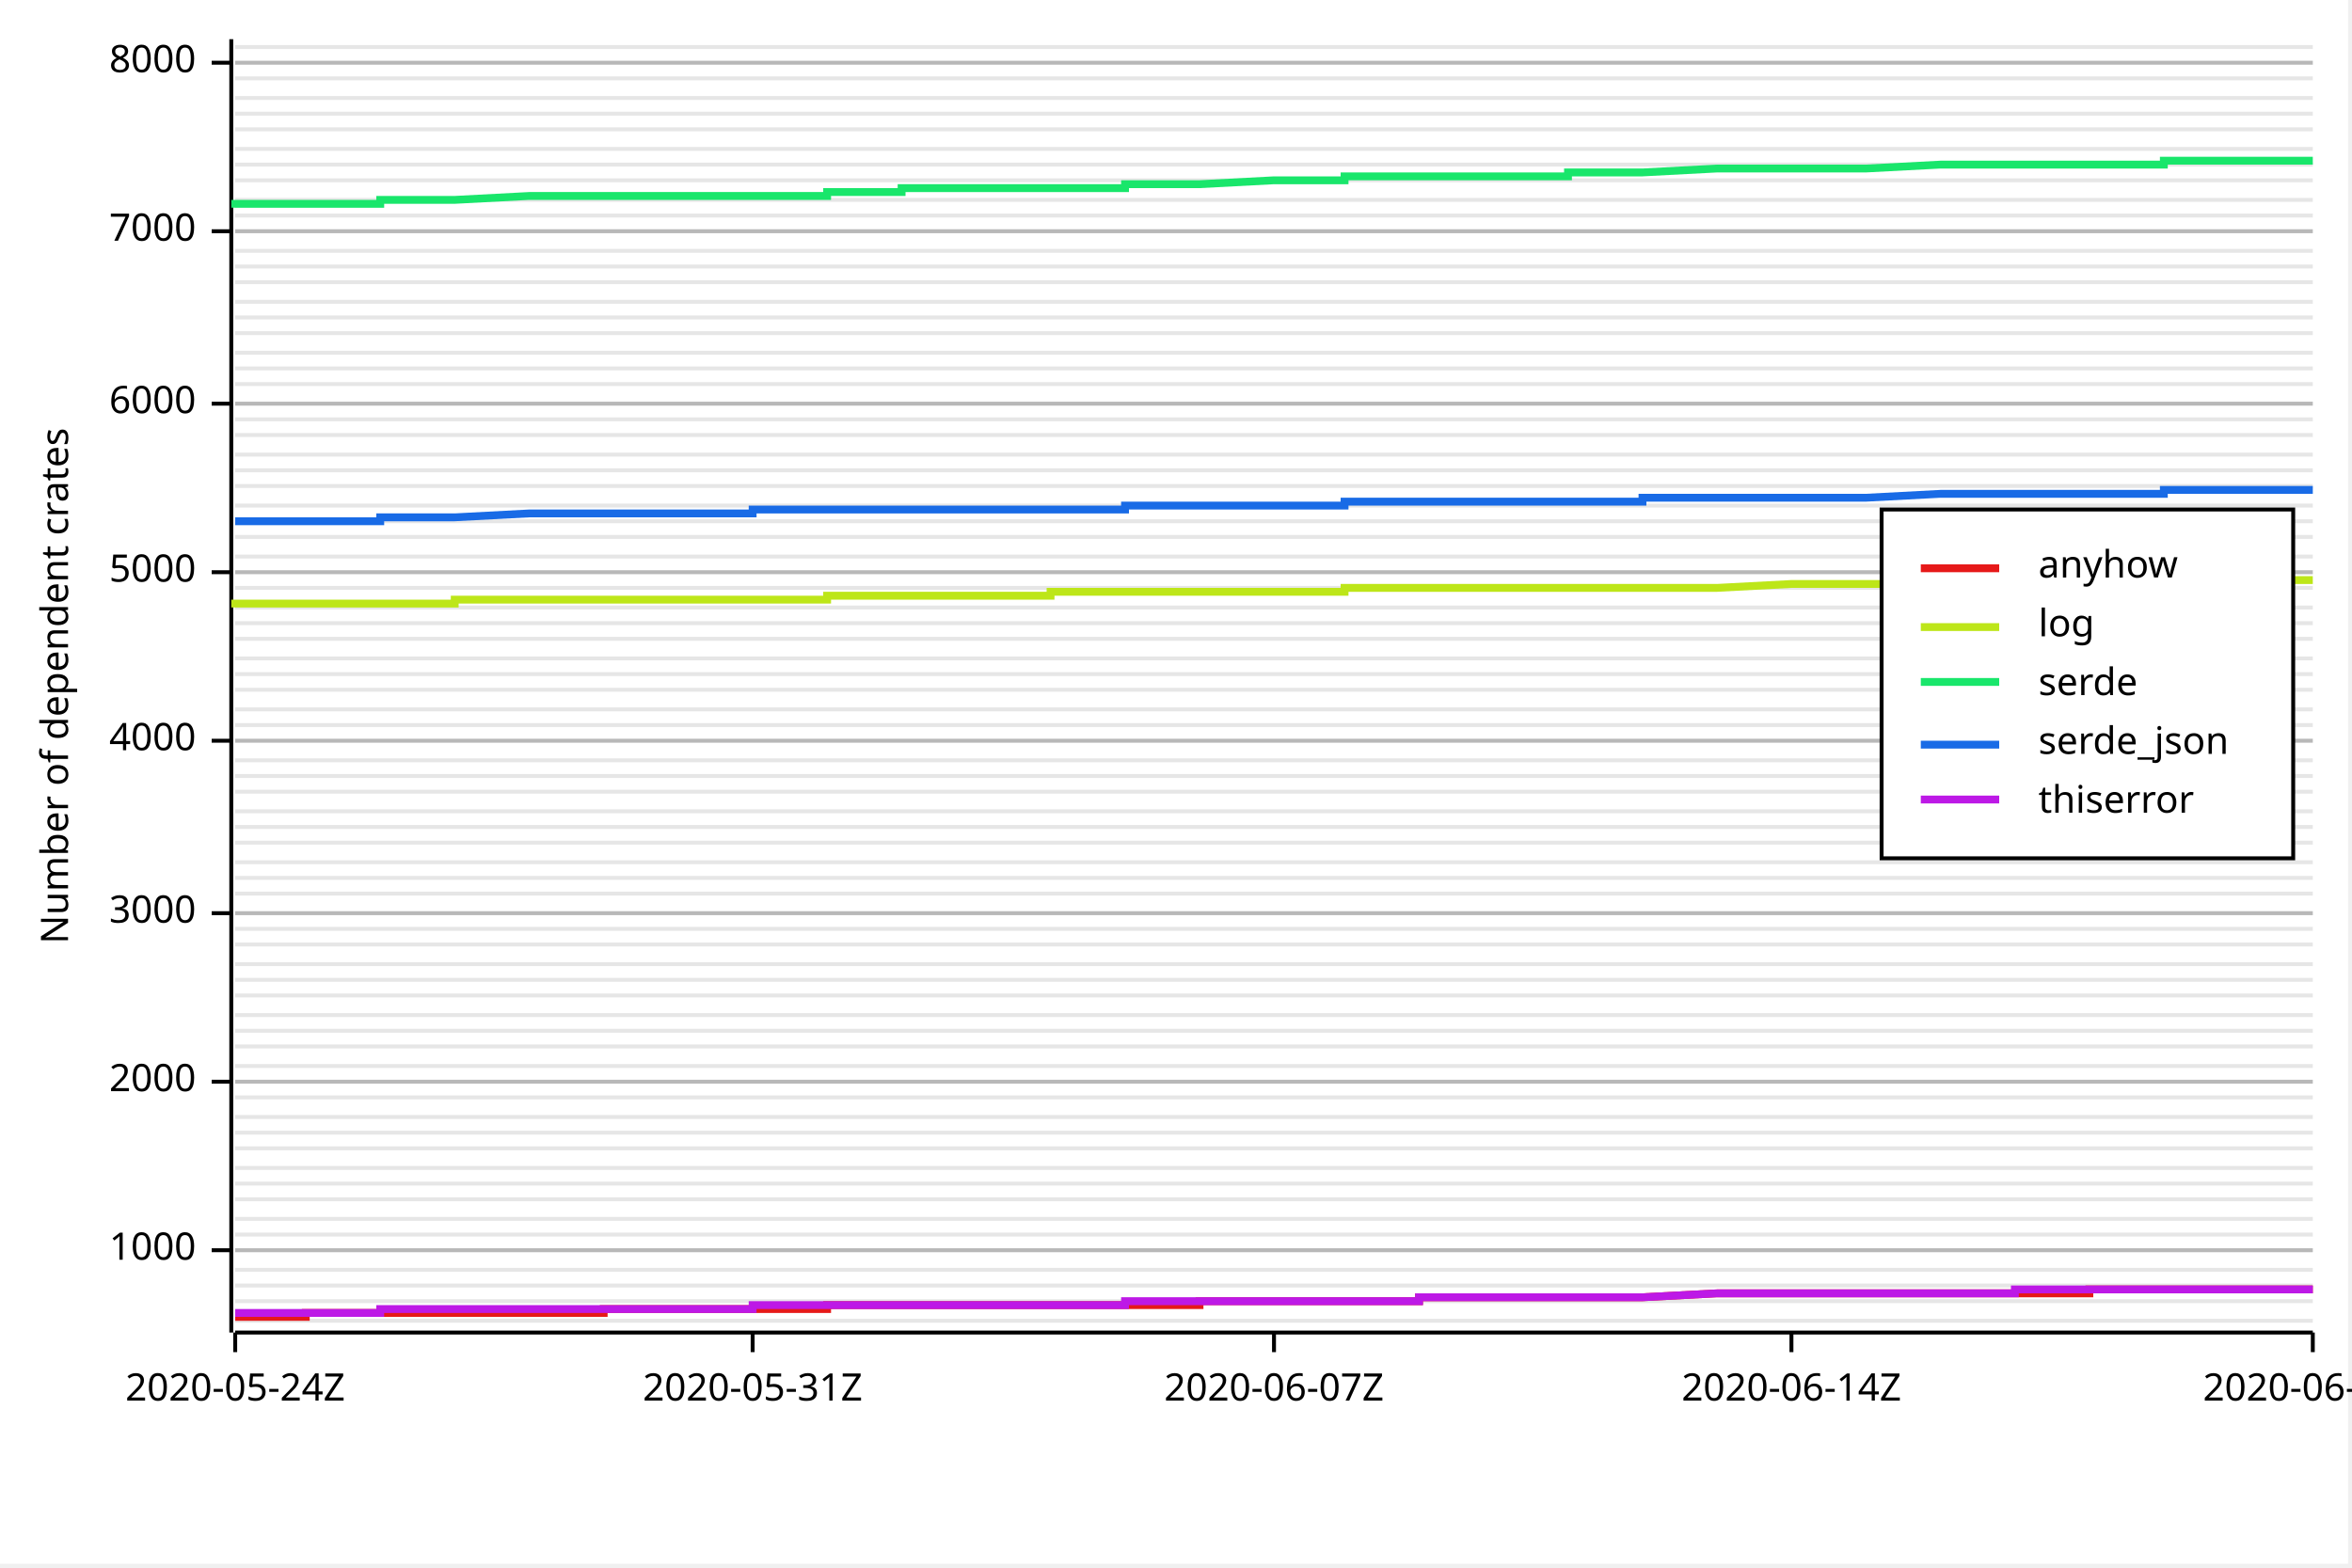
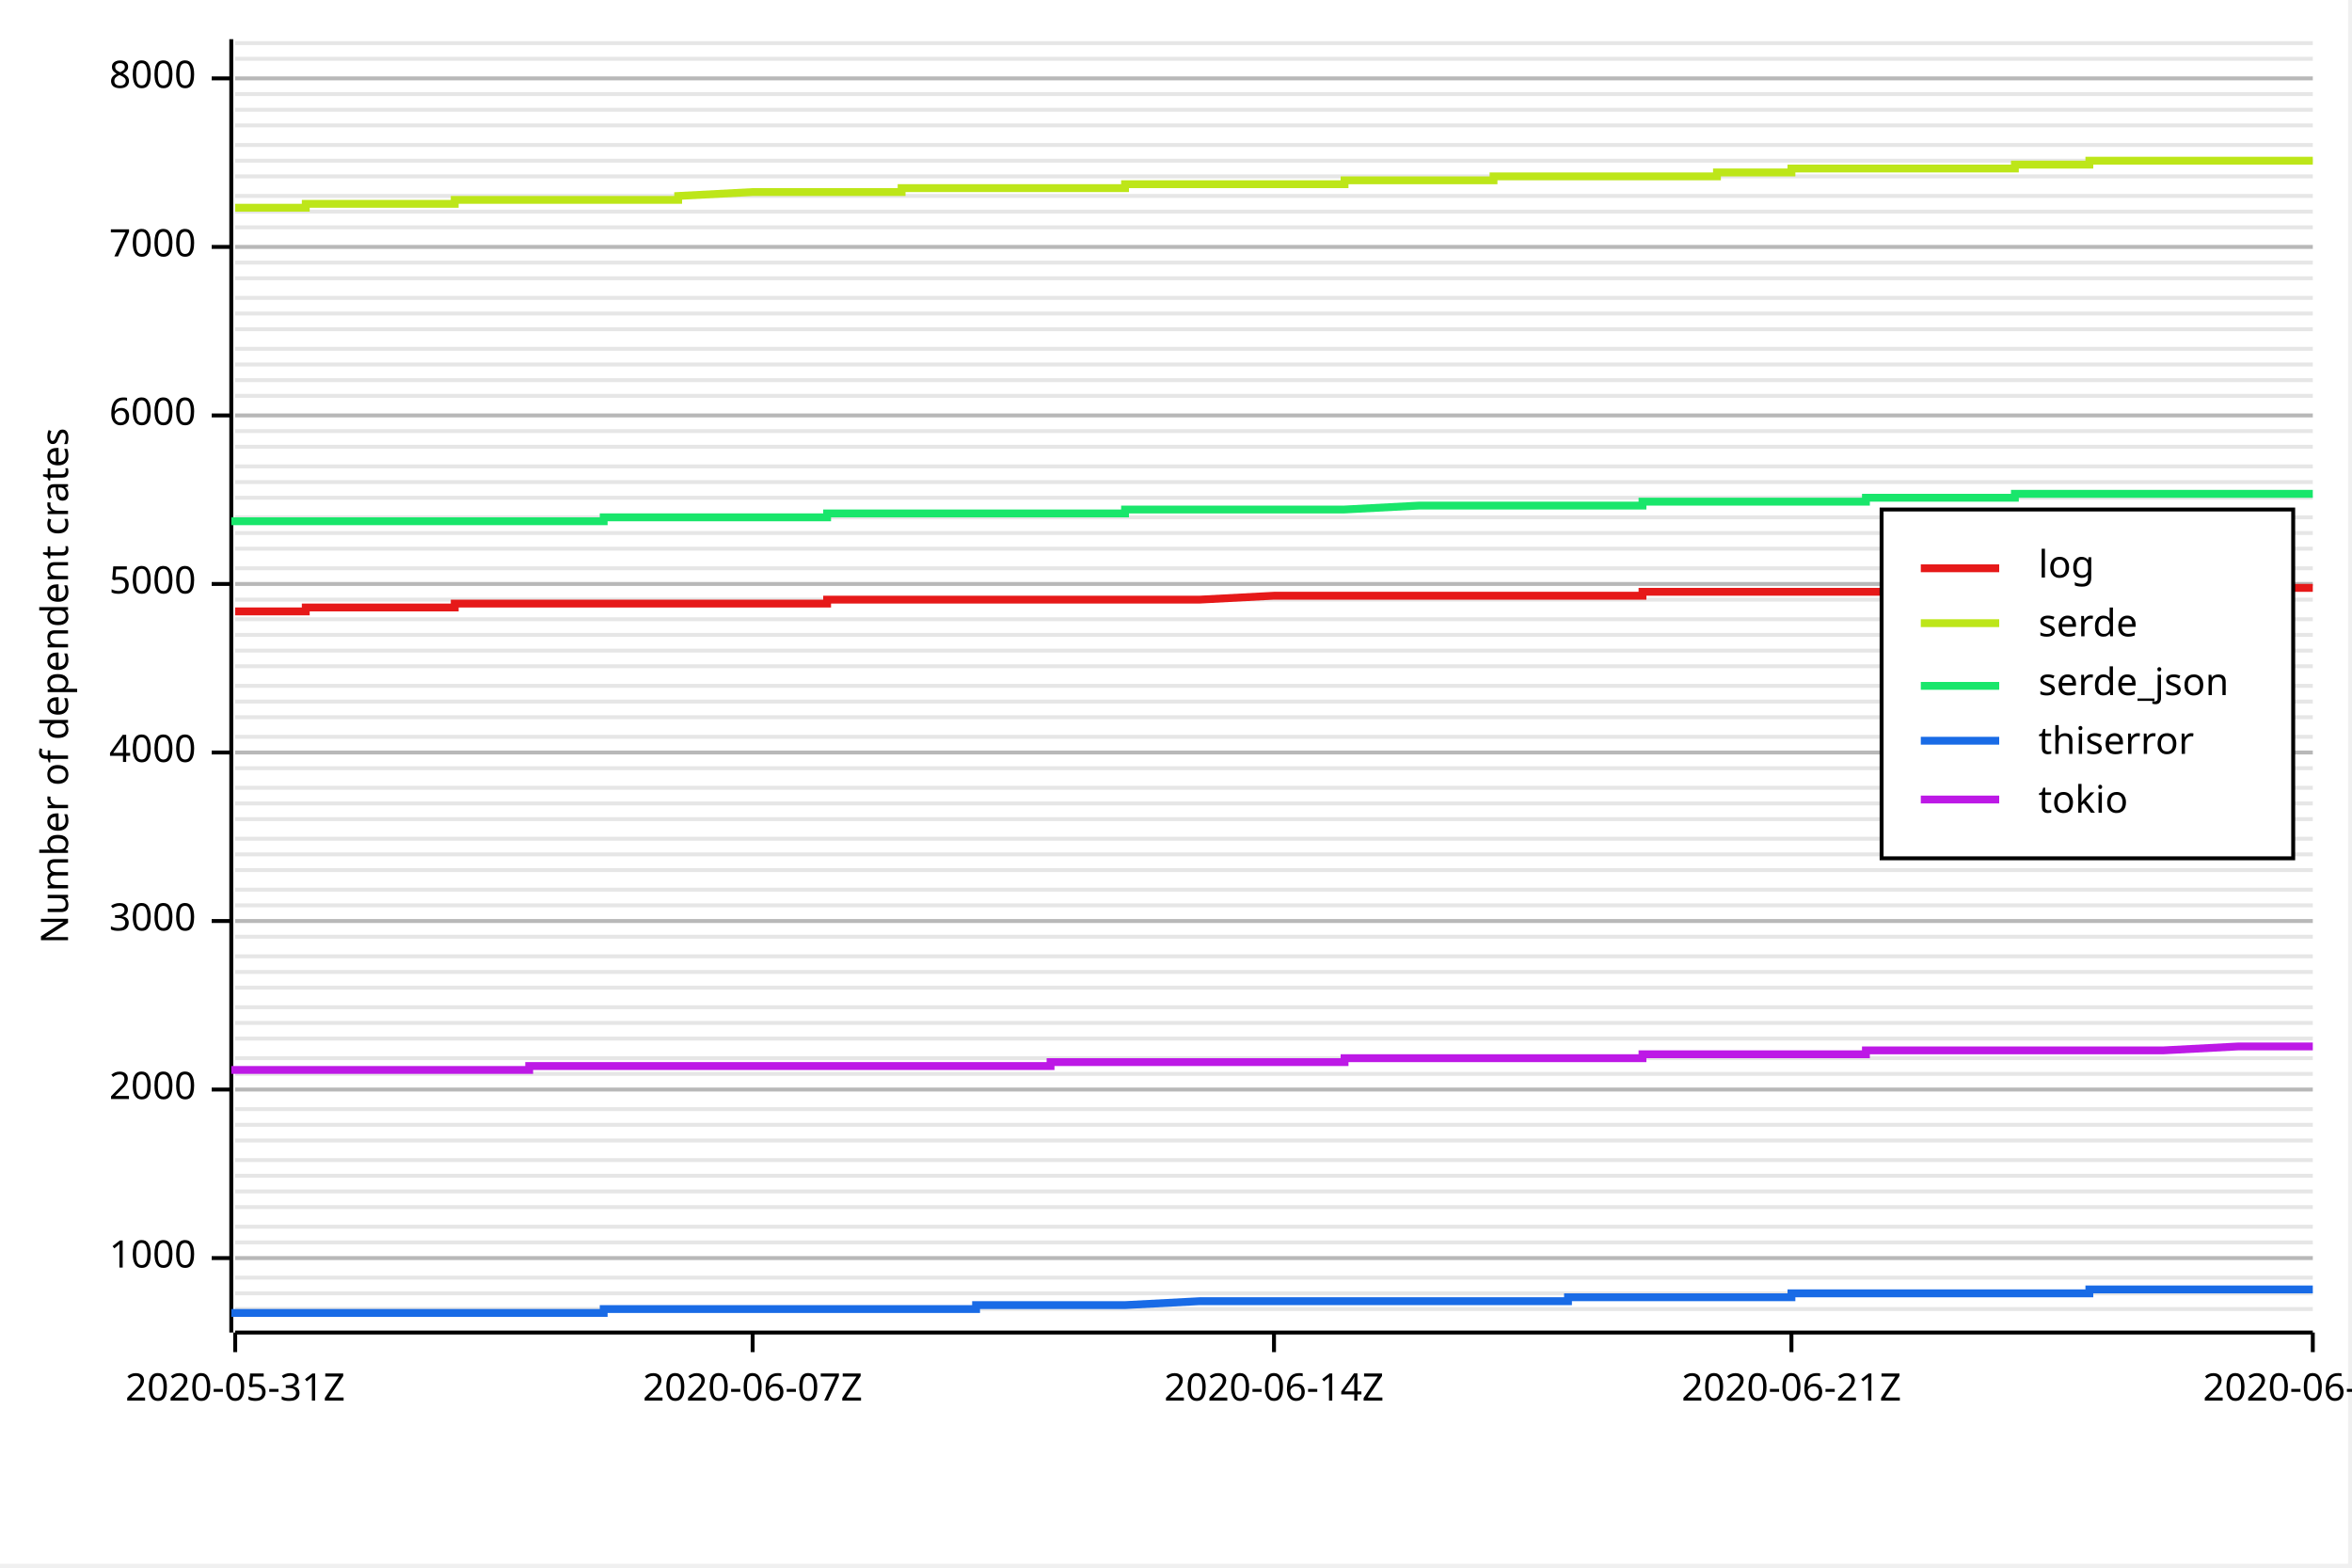
<svg xmlns="http://www.w3.org/2000/svg" width="600" height="400">
  <rect x="0" y="0" width="599" height="399" opacity="1" fill="#FFFFFF" stroke="none" />
-   <line opacity="0.1" stroke="#000000" stroke-width="1" x1="60" y1="337" x2="590" y2="337" />
-   <line opacity="0.1" stroke="#000000" stroke-width="1" x1="60" y1="332" x2="590" y2="332" />
-   <line opacity="0.1" stroke="#000000" stroke-width="1" x1="60" y1="328" x2="590" y2="328" />
-   <line opacity="0.1" stroke="#000000" stroke-width="1" x1="60" y1="324" x2="590" y2="324" />
-   <line opacity="0.1" stroke="#000000" stroke-width="1" x1="60" y1="319" x2="590" y2="319" />
-   <line opacity="0.1" stroke="#000000" stroke-width="1" x1="60" y1="315" x2="590" y2="315" />
-   <line opacity="0.1" stroke="#000000" stroke-width="1" x1="60" y1="311" x2="590" y2="311" />
-   <line opacity="0.1" stroke="#000000" stroke-width="1" x1="60" y1="306" x2="590" y2="306" />
-   <line opacity="0.1" stroke="#000000" stroke-width="1" x1="60" y1="302" x2="590" y2="302" />
-   <line opacity="0.1" stroke="#000000" stroke-width="1" x1="60" y1="298" x2="590" y2="298" />
-   <line opacity="0.1" stroke="#000000" stroke-width="1" x1="60" y1="293" x2="590" y2="293" />
-   <line opacity="0.1" stroke="#000000" stroke-width="1" x1="60" y1="289" x2="590" y2="289" />
-   <line opacity="0.1" stroke="#000000" stroke-width="1" x1="60" y1="285" x2="590" y2="285" />
-   <line opacity="0.1" stroke="#000000" stroke-width="1" x1="60" y1="280" x2="590" y2="280" />
-   <line opacity="0.1" stroke="#000000" stroke-width="1" x1="60" y1="276" x2="590" y2="276" />
-   <line opacity="0.1" stroke="#000000" stroke-width="1" x1="60" y1="272" x2="590" y2="272" />
-   <line opacity="0.1" stroke="#000000" stroke-width="1" x1="60" y1="267" x2="590" y2="267" />
-   <line opacity="0.1" stroke="#000000" stroke-width="1" x1="60" y1="263" x2="590" y2="263" />
-   <line opacity="0.1" stroke="#000000" stroke-width="1" x1="60" y1="259" x2="590" y2="259" />
-   <line opacity="0.1" stroke="#000000" stroke-width="1" x1="60" y1="254" x2="590" y2="254" />
-   <line opacity="0.1" stroke="#000000" stroke-width="1" x1="60" y1="250" x2="590" y2="250" />
-   <line opacity="0.1" stroke="#000000" stroke-width="1" x1="60" y1="246" x2="590" y2="246" />
-   <line opacity="0.1" stroke="#000000" stroke-width="1" x1="60" y1="241" x2="590" y2="241" />
-   <line opacity="0.1" stroke="#000000" stroke-width="1" x1="60" y1="237" x2="590" y2="237" />
-   <line opacity="0.1" stroke="#000000" stroke-width="1" x1="60" y1="233" x2="590" y2="233" />
-   <line opacity="0.1" stroke="#000000" stroke-width="1" x1="60" y1="228" x2="590" y2="228" />
-   <line opacity="0.1" stroke="#000000" stroke-width="1" x1="60" y1="224" x2="590" y2="224" />
-   <line opacity="0.1" stroke="#000000" stroke-width="1" x1="60" y1="220" x2="590" y2="220" />
-   <line opacity="0.1" stroke="#000000" stroke-width="1" x1="60" y1="215" x2="590" y2="215" />
-   <line opacity="0.1" stroke="#000000" stroke-width="1" x1="60" y1="211" x2="590" y2="211" />
-   <line opacity="0.1" stroke="#000000" stroke-width="1" x1="60" y1="207" x2="590" y2="207" />
-   <line opacity="0.1" stroke="#000000" stroke-width="1" x1="60" y1="202" x2="590" y2="202" />
-   <line opacity="0.1" stroke="#000000" stroke-width="1" x1="60" y1="198" x2="590" y2="198" />
-   <line opacity="0.1" stroke="#000000" stroke-width="1" x1="60" y1="194" x2="590" y2="194" />
-   <line opacity="0.1" stroke="#000000" stroke-width="1" x1="60" y1="189" x2="590" y2="189" />
-   <line opacity="0.1" stroke="#000000" stroke-width="1" x1="60" y1="185" x2="590" y2="185" />
-   <line opacity="0.1" stroke="#000000" stroke-width="1" x1="60" y1="181" x2="590" y2="181" />
-   <line opacity="0.1" stroke="#000000" stroke-width="1" x1="60" y1="176" x2="590" y2="176" />
-   <line opacity="0.1" stroke="#000000" stroke-width="1" x1="60" y1="172" x2="590" y2="172" />
-   <line opacity="0.1" stroke="#000000" stroke-width="1" x1="60" y1="168" x2="590" y2="168" />
-   <line opacity="0.1" stroke="#000000" stroke-width="1" x1="60" y1="163" x2="590" y2="163" />
-   <line opacity="0.1" stroke="#000000" stroke-width="1" x1="60" y1="159" x2="590" y2="159" />
-   <line opacity="0.1" stroke="#000000" stroke-width="1" x1="60" y1="155" x2="590" y2="155" />
-   <line opacity="0.1" stroke="#000000" stroke-width="1" x1="60" y1="150" x2="590" y2="150" />
-   <line opacity="0.1" stroke="#000000" stroke-width="1" x1="60" y1="146" x2="590" y2="146" />
-   <line opacity="0.1" stroke="#000000" stroke-width="1" x1="60" y1="142" x2="590" y2="142" />
-   <line opacity="0.1" stroke="#000000" stroke-width="1" x1="60" y1="137" x2="590" y2="137" />
-   <line opacity="0.1" stroke="#000000" stroke-width="1" x1="60" y1="133" x2="590" y2="133" />
-   <line opacity="0.1" stroke="#000000" stroke-width="1" x1="60" y1="129" x2="590" y2="129" />
-   <line opacity="0.1" stroke="#000000" stroke-width="1" x1="60" y1="124" x2="590" y2="124" />
-   <line opacity="0.1" stroke="#000000" stroke-width="1" x1="60" y1="120" x2="590" y2="120" />
-   <line opacity="0.1" stroke="#000000" stroke-width="1" x1="60" y1="116" x2="590" y2="116" />
-   <line opacity="0.1" stroke="#000000" stroke-width="1" x1="60" y1="111" x2="590" y2="111" />
-   <line opacity="0.1" stroke="#000000" stroke-width="1" x1="60" y1="107" x2="590" y2="107" />
-   <line opacity="0.1" stroke="#000000" stroke-width="1" x1="60" y1="103" x2="590" y2="103" />
-   <line opacity="0.1" stroke="#000000" stroke-width="1" x1="60" y1="98" x2="590" y2="98" />
-   <line opacity="0.1" stroke="#000000" stroke-width="1" x1="60" y1="94" x2="590" y2="94" />
-   <line opacity="0.1" stroke="#000000" stroke-width="1" x1="60" y1="90" x2="590" y2="90" />
-   <line opacity="0.1" stroke="#000000" stroke-width="1" x1="60" y1="85" x2="590" y2="85" />
-   <line opacity="0.1" stroke="#000000" stroke-width="1" x1="60" y1="81" x2="590" y2="81" />
-   <line opacity="0.1" stroke="#000000" stroke-width="1" x1="60" y1="77" x2="590" y2="77" />
-   <line opacity="0.1" stroke="#000000" stroke-width="1" x1="60" y1="72" x2="590" y2="72" />
-   <line opacity="0.1" stroke="#000000" stroke-width="1" x1="60" y1="68" x2="590" y2="68" />
-   <line opacity="0.1" stroke="#000000" stroke-width="1" x1="60" y1="64" x2="590" y2="64" />
-   <line opacity="0.1" stroke="#000000" stroke-width="1" x1="60" y1="59" x2="590" y2="59" />
-   <line opacity="0.1" stroke="#000000" stroke-width="1" x1="60" y1="55" x2="590" y2="55" />
-   <line opacity="0.1" stroke="#000000" stroke-width="1" x1="60" y1="51" x2="590" y2="51" />
-   <line opacity="0.1" stroke="#000000" stroke-width="1" x1="60" y1="46" x2="590" y2="46" />
-   <line opacity="0.1" stroke="#000000" stroke-width="1" x1="60" y1="42" x2="590" y2="42" />
-   <line opacity="0.1" stroke="#000000" stroke-width="1" x1="60" y1="38" x2="590" y2="38" />
-   <line opacity="0.1" stroke="#000000" stroke-width="1" x1="60" y1="33" x2="590" y2="33" />
-   <line opacity="0.1" stroke="#000000" stroke-width="1" x1="60" y1="29" x2="590" y2="29" />
-   <line opacity="0.1" stroke="#000000" stroke-width="1" x1="60" y1="25" x2="590" y2="25" />
+   <line opacity="0.1" stroke="#000000" stroke-width="1" x1="60" y1="334" x2="590" y2="334" />
+   <line opacity="0.1" stroke="#000000" stroke-width="1" x1="60" y1="330" x2="590" y2="330" />
+   <line opacity="0.1" stroke="#000000" stroke-width="1" x1="60" y1="326" x2="590" y2="326" />
+   <line opacity="0.1" stroke="#000000" stroke-width="1" x1="60" y1="321" x2="590" y2="321" />
+   <line opacity="0.1" stroke="#000000" stroke-width="1" x1="60" y1="317" x2="590" y2="317" />
+   <line opacity="0.1" stroke="#000000" stroke-width="1" x1="60" y1="313" x2="590" y2="313" />
+   <line opacity="0.1" stroke="#000000" stroke-width="1" x1="60" y1="308" x2="590" y2="308" />
+   <line opacity="0.1" stroke="#000000" stroke-width="1" x1="60" y1="304" x2="590" y2="304" />
+   <line opacity="0.1" stroke="#000000" stroke-width="1" x1="60" y1="300" x2="590" y2="300" />
+   <line opacity="0.1" stroke="#000000" stroke-width="1" x1="60" y1="296" x2="590" y2="296" />
+   <line opacity="0.1" stroke="#000000" stroke-width="1" x1="60" y1="291" x2="590" y2="291" />
+   <line opacity="0.1" stroke="#000000" stroke-width="1" x1="60" y1="287" x2="590" y2="287" />
+   <line opacity="0.1" stroke="#000000" stroke-width="1" x1="60" y1="283" x2="590" y2="283" />
+   <line opacity="0.1" stroke="#000000" stroke-width="1" x1="60" y1="278" x2="590" y2="278" />
+   <line opacity="0.1" stroke="#000000" stroke-width="1" x1="60" y1="274" x2="590" y2="274" />
+   <line opacity="0.1" stroke="#000000" stroke-width="1" x1="60" y1="270" x2="590" y2="270" />
+   <line opacity="0.1" stroke="#000000" stroke-width="1" x1="60" y1="265" x2="590" y2="265" />
+   <line opacity="0.1" stroke="#000000" stroke-width="1" x1="60" y1="261" x2="590" y2="261" />
+   <line opacity="0.1" stroke="#000000" stroke-width="1" x1="60" y1="257" x2="590" y2="257" />
+   <line opacity="0.1" stroke="#000000" stroke-width="1" x1="60" y1="252" x2="590" y2="252" />
+   <line opacity="0.1" stroke="#000000" stroke-width="1" x1="60" y1="248" x2="590" y2="248" />
+   <line opacity="0.1" stroke="#000000" stroke-width="1" x1="60" y1="244" x2="590" y2="244" />
+   <line opacity="0.1" stroke="#000000" stroke-width="1" x1="60" y1="239" x2="590" y2="239" />
+   <line opacity="0.1" stroke="#000000" stroke-width="1" x1="60" y1="235" x2="590" y2="235" />
+   <line opacity="0.1" stroke="#000000" stroke-width="1" x1="60" y1="231" x2="590" y2="231" />
+   <line opacity="0.1" stroke="#000000" stroke-width="1" x1="60" y1="227" x2="590" y2="227" />
+   <line opacity="0.1" stroke="#000000" stroke-width="1" x1="60" y1="222" x2="590" y2="222" />
+   <line opacity="0.1" stroke="#000000" stroke-width="1" x1="60" y1="218" x2="590" y2="218" />
+   <line opacity="0.1" stroke="#000000" stroke-width="1" x1="60" y1="214" x2="590" y2="214" />
+   <line opacity="0.1" stroke="#000000" stroke-width="1" x1="60" y1="209" x2="590" y2="209" />
+   <line opacity="0.1" stroke="#000000" stroke-width="1" x1="60" y1="205" x2="590" y2="205" />
+   <line opacity="0.1" stroke="#000000" stroke-width="1" x1="60" y1="201" x2="590" y2="201" />
+   <line opacity="0.1" stroke="#000000" stroke-width="1" x1="60" y1="196" x2="590" y2="196" />
+   <line opacity="0.1" stroke="#000000" stroke-width="1" x1="60" y1="192" x2="590" y2="192" />
+   <line opacity="0.1" stroke="#000000" stroke-width="1" x1="60" y1="188" x2="590" y2="188" />
+   <line opacity="0.1" stroke="#000000" stroke-width="1" x1="60" y1="183" x2="590" y2="183" />
+   <line opacity="0.1" stroke="#000000" stroke-width="1" x1="60" y1="179" x2="590" y2="179" />
+   <line opacity="0.1" stroke="#000000" stroke-width="1" x1="60" y1="175" x2="590" y2="175" />
+   <line opacity="0.1" stroke="#000000" stroke-width="1" x1="60" y1="170" x2="590" y2="170" />
+   <line opacity="0.1" stroke="#000000" stroke-width="1" x1="60" y1="166" x2="590" y2="166" />
+   <line opacity="0.1" stroke="#000000" stroke-width="1" x1="60" y1="162" x2="590" y2="162" />
+   <line opacity="0.1" stroke="#000000" stroke-width="1" x1="60" y1="158" x2="590" y2="158" />
+   <line opacity="0.1" stroke="#000000" stroke-width="1" x1="60" y1="153" x2="590" y2="153" />
+   <line opacity="0.1" stroke="#000000" stroke-width="1" x1="60" y1="149" x2="590" y2="149" />
+   <line opacity="0.1" stroke="#000000" stroke-width="1" x1="60" y1="145" x2="590" y2="145" />
+   <line opacity="0.1" stroke="#000000" stroke-width="1" x1="60" y1="140" x2="590" y2="140" />
+   <line opacity="0.1" stroke="#000000" stroke-width="1" x1="60" y1="136" x2="590" y2="136" />
+   <line opacity="0.1" stroke="#000000" stroke-width="1" x1="60" y1="132" x2="590" y2="132" />
+   <line opacity="0.1" stroke="#000000" stroke-width="1" x1="60" y1="127" x2="590" y2="127" />
+   <line opacity="0.1" stroke="#000000" stroke-width="1" x1="60" y1="123" x2="590" y2="123" />
+   <line opacity="0.1" stroke="#000000" stroke-width="1" x1="60" y1="119" x2="590" y2="119" />
+   <line opacity="0.1" stroke="#000000" stroke-width="1" x1="60" y1="114" x2="590" y2="114" />
+   <line opacity="0.1" stroke="#000000" stroke-width="1" x1="60" y1="110" x2="590" y2="110" />
+   <line opacity="0.1" stroke="#000000" stroke-width="1" x1="60" y1="106" x2="590" y2="106" />
+   <line opacity="0.1" stroke="#000000" stroke-width="1" x1="60" y1="101" x2="590" y2="101" />
+   <line opacity="0.1" stroke="#000000" stroke-width="1" x1="60" y1="97" x2="590" y2="97" />
+   <line opacity="0.1" stroke="#000000" stroke-width="1" x1="60" y1="93" x2="590" y2="93" />
+   <line opacity="0.1" stroke="#000000" stroke-width="1" x1="60" y1="89" x2="590" y2="89" />
+   <line opacity="0.1" stroke="#000000" stroke-width="1" x1="60" y1="84" x2="590" y2="84" />
+   <line opacity="0.1" stroke="#000000" stroke-width="1" x1="60" y1="80" x2="590" y2="80" />
+   <line opacity="0.1" stroke="#000000" stroke-width="1" x1="60" y1="76" x2="590" y2="76" />
+   <line opacity="0.1" stroke="#000000" stroke-width="1" x1="60" y1="71" x2="590" y2="71" />
+   <line opacity="0.1" stroke="#000000" stroke-width="1" x1="60" y1="67" x2="590" y2="67" />
+   <line opacity="0.1" stroke="#000000" stroke-width="1" x1="60" y1="63" x2="590" y2="63" />
+   <line opacity="0.1" stroke="#000000" stroke-width="1" x1="60" y1="58" x2="590" y2="58" />
+   <line opacity="0.1" stroke="#000000" stroke-width="1" x1="60" y1="54" x2="590" y2="54" />
+   <line opacity="0.1" stroke="#000000" stroke-width="1" x1="60" y1="50" x2="590" y2="50" />
+   <line opacity="0.1" stroke="#000000" stroke-width="1" x1="60" y1="45" x2="590" y2="45" />
+   <line opacity="0.1" stroke="#000000" stroke-width="1" x1="60" y1="41" x2="590" y2="41" />
+   <line opacity="0.1" stroke="#000000" stroke-width="1" x1="60" y1="37" x2="590" y2="37" />
+   <line opacity="0.1" stroke="#000000" stroke-width="1" x1="60" y1="32" x2="590" y2="32" />
+   <line opacity="0.1" stroke="#000000" stroke-width="1" x1="60" y1="28" x2="590" y2="28" />
+   <line opacity="0.1" stroke="#000000" stroke-width="1" x1="60" y1="24" x2="590" y2="24" />
  <line opacity="0.1" stroke="#000000" stroke-width="1" x1="60" y1="20" x2="590" y2="20" />
-   <line opacity="0.1" stroke="#000000" stroke-width="1" x1="60" y1="16" x2="590" y2="16" />
-   <line opacity="0.1" stroke="#000000" stroke-width="1" x1="60" y1="12" x2="590" y2="12" />
+   <line opacity="0.1" stroke="#000000" stroke-width="1" x1="60" y1="15" x2="590" y2="15" />
+   <line opacity="0.1" stroke="#000000" stroke-width="1" x1="60" y1="11" x2="590" y2="11" />
  <text x="10" y="175" dy="0.76em" text-anchor="middle" font-family="sans-serif" font-size="9.677" opacity="1" fill="#000000" transform="rotate(270, 10, 175)">
Number of dependent crates
</text>
-   <line opacity="0.2" stroke="#000000" stroke-width="1" x1="60" y1="319" x2="590" y2="319" />
-   <line opacity="0.2" stroke="#000000" stroke-width="1" x1="60" y1="276" x2="590" y2="276" />
-   <line opacity="0.2" stroke="#000000" stroke-width="1" x1="60" y1="233" x2="590" y2="233" />
-   <line opacity="0.2" stroke="#000000" stroke-width="1" x1="60" y1="189" x2="590" y2="189" />
-   <line opacity="0.2" stroke="#000000" stroke-width="1" x1="60" y1="146" x2="590" y2="146" />
-   <line opacity="0.2" stroke="#000000" stroke-width="1" x1="60" y1="103" x2="590" y2="103" />
-   <line opacity="0.2" stroke="#000000" stroke-width="1" x1="60" y1="59" x2="590" y2="59" />
-   <line opacity="0.2" stroke="#000000" stroke-width="1" x1="60" y1="16" x2="590" y2="16" />
+   <line opacity="0.2" stroke="#000000" stroke-width="1" x1="60" y1="321" x2="590" y2="321" />
+   <line opacity="0.2" stroke="#000000" stroke-width="1" x1="60" y1="278" x2="590" y2="278" />
+   <line opacity="0.2" stroke="#000000" stroke-width="1" x1="60" y1="235" x2="590" y2="235" />
+   <line opacity="0.2" stroke="#000000" stroke-width="1" x1="60" y1="192" x2="590" y2="192" />
+   <line opacity="0.2" stroke="#000000" stroke-width="1" x1="60" y1="149" x2="590" y2="149" />
+   <line opacity="0.2" stroke="#000000" stroke-width="1" x1="60" y1="106" x2="590" y2="106" />
+   <line opacity="0.2" stroke="#000000" stroke-width="1" x1="60" y1="63" x2="590" y2="63" />
+   <line opacity="0.2" stroke="#000000" stroke-width="1" x1="60" y1="20" x2="590" y2="20" />
  <polyline fill="none" opacity="1" stroke="#000000" stroke-width="1" points="59,10 59,340 " />
-   <text x="50" y="319" dy="0.5ex" text-anchor="end" font-family="sans-serif" font-size="9.677" opacity="1" fill="#000000">
+   <text x="50" y="321" dy="0.5ex" text-anchor="end" font-family="sans-serif" font-size="9.677" opacity="1" fill="#000000">
1000
</text>
-   <polyline fill="none" opacity="1" stroke="#000000" stroke-width="1" points="54,319 59,319 " />
-   <text x="50" y="276" dy="0.5ex" text-anchor="end" font-family="sans-serif" font-size="9.677" opacity="1" fill="#000000">
+   <polyline fill="none" opacity="1" stroke="#000000" stroke-width="1" points="54,321 59,321 " />
+   <text x="50" y="278" dy="0.5ex" text-anchor="end" font-family="sans-serif" font-size="9.677" opacity="1" fill="#000000">
2000
</text>
-   <polyline fill="none" opacity="1" stroke="#000000" stroke-width="1" points="54,276 59,276 " />
-   <text x="50" y="233" dy="0.5ex" text-anchor="end" font-family="sans-serif" font-size="9.677" opacity="1" fill="#000000">
+   <polyline fill="none" opacity="1" stroke="#000000" stroke-width="1" points="54,278 59,278 " />
+   <text x="50" y="235" dy="0.5ex" text-anchor="end" font-family="sans-serif" font-size="9.677" opacity="1" fill="#000000">
3000
</text>
-   <polyline fill="none" opacity="1" stroke="#000000" stroke-width="1" points="54,233 59,233 " />
-   <text x="50" y="189" dy="0.5ex" text-anchor="end" font-family="sans-serif" font-size="9.677" opacity="1" fill="#000000">
+   <polyline fill="none" opacity="1" stroke="#000000" stroke-width="1" points="54,235 59,235 " />
+   <text x="50" y="192" dy="0.5ex" text-anchor="end" font-family="sans-serif" font-size="9.677" opacity="1" fill="#000000">
4000
</text>
-   <polyline fill="none" opacity="1" stroke="#000000" stroke-width="1" points="54,189 59,189 " />
-   <text x="50" y="146" dy="0.5ex" text-anchor="end" font-family="sans-serif" font-size="9.677" opacity="1" fill="#000000">
+   <polyline fill="none" opacity="1" stroke="#000000" stroke-width="1" points="54,192 59,192 " />
+   <text x="50" y="149" dy="0.5ex" text-anchor="end" font-family="sans-serif" font-size="9.677" opacity="1" fill="#000000">
5000
</text>
-   <polyline fill="none" opacity="1" stroke="#000000" stroke-width="1" points="54,146 59,146 " />
-   <text x="50" y="103" dy="0.5ex" text-anchor="end" font-family="sans-serif" font-size="9.677" opacity="1" fill="#000000">
+   <polyline fill="none" opacity="1" stroke="#000000" stroke-width="1" points="54,149 59,149 " />
+   <text x="50" y="106" dy="0.5ex" text-anchor="end" font-family="sans-serif" font-size="9.677" opacity="1" fill="#000000">
6000
</text>
-   <polyline fill="none" opacity="1" stroke="#000000" stroke-width="1" points="54,103 59,103 " />
-   <text x="50" y="59" dy="0.5ex" text-anchor="end" font-family="sans-serif" font-size="9.677" opacity="1" fill="#000000">
+   <polyline fill="none" opacity="1" stroke="#000000" stroke-width="1" points="54,106 59,106 " />
+   <text x="50" y="63" dy="0.5ex" text-anchor="end" font-family="sans-serif" font-size="9.677" opacity="1" fill="#000000">
7000
</text>
-   <polyline fill="none" opacity="1" stroke="#000000" stroke-width="1" points="54,59 59,59 " />
-   <text x="50" y="16" dy="0.5ex" text-anchor="end" font-family="sans-serif" font-size="9.677" opacity="1" fill="#000000">
+   <polyline fill="none" opacity="1" stroke="#000000" stroke-width="1" points="54,63 59,63 " />
+   <text x="50" y="20" dy="0.5ex" text-anchor="end" font-family="sans-serif" font-size="9.677" opacity="1" fill="#000000">
8000
</text>
-   <polyline fill="none" opacity="1" stroke="#000000" stroke-width="1" points="54,16 59,16 " />
+   <polyline fill="none" opacity="1" stroke="#000000" stroke-width="1" points="54,20 59,20 " />
  <polyline fill="none" opacity="1" stroke="#000000" stroke-width="1" points="60,340 590,340 " />
  <text x="60" y="350" dy="0.76em" text-anchor="middle" font-family="sans-serif" font-size="9.677" opacity="1" fill="#000000">
- 2020-05-24Z
+ 2020-05-31Z
</text>
  <polyline fill="none" opacity="1" stroke="#000000" stroke-width="1" points="60,340 60,345 " />
  <text x="192" y="350" dy="0.76em" text-anchor="middle" font-family="sans-serif" font-size="9.677" opacity="1" fill="#000000">
- 2020-05-31Z
+ 2020-06-07Z
</text>
  <polyline fill="none" opacity="1" stroke="#000000" stroke-width="1" points="192,340 192,345 " />
  <text x="325" y="350" dy="0.76em" text-anchor="middle" font-family="sans-serif" font-size="9.677" opacity="1" fill="#000000">
- 2020-06-07Z
+ 2020-06-14Z
</text>
  <polyline fill="none" opacity="1" stroke="#000000" stroke-width="1" points="325,340 325,345 " />
  <text x="457" y="350" dy="0.76em" text-anchor="middle" font-family="sans-serif" font-size="9.677" opacity="1" fill="#000000">
- 2020-06-14Z
+ 2020-06-21Z
</text>
  <polyline fill="none" opacity="1" stroke="#000000" stroke-width="1" points="457,340 457,345 " />
  <text x="590" y="350" dy="0.76em" text-anchor="middle" font-family="sans-serif" font-size="9.677" opacity="1" fill="#000000">
- 2020-06-21Z
+ 2020-06-28Z
</text>
  <polyline fill="none" opacity="1" stroke="#000000" stroke-width="1" points="590,340 590,345 " />
-   <polyline fill="none" opacity="1" stroke="#E61919" stroke-width="2" points="60,336 60,336 78,336 78,335 97,335 97,335 116,335 116,335 135,335 154,335 154,334 173,334 173,334 192,334 192,334 211,334 211,333 230,333 230,333 249,333 249,333 268,333 268,333 287,333 287,333 306,333 306,332 325,332 343,332 343,332 362,332 362,331 381,331 381,331 400,331 400,331 419,331 419,331 438,330 457,330 476,330 476,330 495,330 514,330 514,330 533,330 533,329 552,329 552,329 571,329 571,329 590,329 " />
-   <polyline fill="none" opacity="1" stroke="#BDE619" stroke-width="2" points="60,155 60,154 78,154 78,154 97,154 97,154 116,154 116,153 135,153 154,153 154,153 173,153 173,153 192,153 192,153 211,153 211,152 230,152 230,152 249,152 249,152 268,152 268,151 287,151 287,151 306,151 306,151 325,151 343,151 343,150 362,150 362,150 381,150 381,150 400,150 400,150 419,150 419,150 438,150 457,149 476,149 476,149 495,149 514,149 514,149 533,149 533,149 552,149 552,148 571,148 571,148 590,148 " />
-   <polyline fill="none" opacity="1" stroke="#19E66B" stroke-width="2" points="60,53 60,52 78,52 78,52 97,52 97,51 116,51 116,51 135,50 154,50 154,50 173,50 173,50 192,50 192,50 211,50 211,49 230,49 230,48 249,48 249,48 268,48 268,48 287,48 287,47 306,47 306,47 325,46 343,46 343,45 362,45 362,45 381,45 381,45 400,45 400,44 419,44 419,44 438,43 457,43 476,43 476,43 495,42 514,42 514,42 533,42 533,42 552,42 552,41 571,41 571,41 590,41 " />
-   <polyline fill="none" opacity="1" stroke="#196BE6" stroke-width="2" points="60,133 60,133 78,133 78,133 97,133 97,132 116,132 116,132 135,131 154,131 154,131 173,131 173,131 192,131 192,130 211,130 211,130 230,130 230,130 249,130 249,130 268,130 268,130 287,130 287,129 306,129 306,129 325,129 343,129 343,128 362,128 362,128 381,128 381,128 400,128 400,128 419,128 419,127 438,127 457,127 476,127 476,127 495,126 514,126 514,126 533,126 533,126 552,126 552,125 571,125 571,125 590,125 " />
-   <polyline fill="none" opacity="1" stroke="#BD19E6" stroke-width="2" points="60,335 60,335 78,335 78,335 97,335 97,334 116,334 116,334 135,334 154,334 154,334 173,334 173,334 192,334 192,333 211,333 211,333 230,333 230,333 249,333 249,333 268,333 268,333 287,333 287,332 306,332 306,332 325,332 343,332 343,332 362,332 362,331 381,331 381,331 400,331 400,331 419,331 419,331 438,330 457,330 476,330 476,330 495,330 514,330 514,329 533,329 533,329 552,329 552,329 571,329 571,329 590,329 " />
+   <polyline fill="none" opacity="1" stroke="#E61919" stroke-width="2" points="60,156 60,156 78,156 78,155 97,155 97,155 116,155 116,154 135,154 135,154 154,154 154,154 173,154 173,154 192,154 211,154 211,153 230,153 230,153 249,153 249,153 268,153 268,153 287,153 287,153 306,153 325,152 343,152 343,152 362,152 381,152 381,152 400,152 400,152 419,152 419,151 438,151 438,151 457,151 457,151 476,151 476,151 495,151 495,150 514,150 514,150 533,150 533,150 552,150 552,150 571,150 590,150 " />
+   <polyline fill="none" opacity="1" stroke="#BDE619" stroke-width="2" points="60,53 60,53 78,53 78,52 97,52 97,52 116,52 116,51 135,51 135,51 154,51 154,51 173,51 173,50 192,49 211,49 211,49 230,49 230,48 249,48 249,48 268,48 268,48 287,48 287,47 306,47 325,47 343,47 343,46 362,46 381,46 381,45 400,45 400,45 419,45 419,45 438,45 438,44 457,44 457,43 476,43 476,43 495,43 495,43 514,43 514,42 533,42 533,41 552,41 552,41 571,41 590,41 " />
+   <polyline fill="none" opacity="1" stroke="#19E66B" stroke-width="2" points="60,134 60,133 78,133 78,133 97,133 97,133 116,133 116,133 135,133 135,133 154,133 154,132 173,132 173,132 192,132 211,132 211,131 230,131 230,131 249,131 249,131 268,131 268,131 287,131 287,130 306,130 325,130 343,130 343,130 362,129 381,129 381,129 400,129 400,129 419,129 419,128 438,128 438,128 457,128 457,128 476,128 476,127 495,127 495,127 514,127 514,126 533,126 533,126 552,126 552,126 571,126 590,126 " />
+   <polyline fill="none" opacity="1" stroke="#196BE6" stroke-width="2" points="60,336 60,335 78,335 78,335 97,335 97,335 116,335 116,335 135,335 135,335 154,335 154,334 173,334 173,334 192,334 211,334 211,334 230,334 230,334 249,334 249,333 268,333 268,333 287,333 287,333 306,332 325,332 343,332 343,332 362,332 381,332 381,332 400,332 400,331 419,331 419,331 438,331 438,331 457,331 457,330 476,330 476,330 495,330 495,330 514,330 514,330 533,330 533,329 552,329 552,329 571,329 590,329 " />
+   <polyline fill="none" opacity="1" stroke="#BD19E6" stroke-width="2" points="60,274 60,273 78,273 78,273 97,273 97,273 116,273 116,273 135,273 135,272 154,272 154,272 173,272 173,272 192,272 211,272 211,272 230,272 230,272 249,272 249,272 268,272 268,271 287,271 287,271 306,271 325,271 343,271 343,270 362,270 381,270 381,270 400,270 400,270 419,270 419,269 438,269 438,269 457,269 457,269 476,269 476,268 495,268 495,268 514,268 514,268 533,268 533,268 552,268 552,268 571,267 590,267 " />
  <rect x="480" y="130" width="105" height="89" opacity="1" fill="#FFFFFF" stroke="none" />
  <rect x="480" y="130" width="105" height="89" opacity="1" fill="none" stroke="#000000" />
  <text x="520" y="140" dy="0.76em" text-anchor="start" font-family="sans-serif" font-size="9.677" opacity="1" fill="#000000">
- anyhow
+ log
</text>
  <text x="520" y="155" dy="0.76em" text-anchor="start" font-family="sans-serif" font-size="9.677" opacity="1" fill="#000000">
- log
+ serde
</text>
  <text x="520" y="170" dy="0.76em" text-anchor="start" font-family="sans-serif" font-size="9.677" opacity="1" fill="#000000">
- serde
+ serde_json
</text>
  <text x="520" y="185" dy="0.76em" text-anchor="start" font-family="sans-serif" font-size="9.677" opacity="1" fill="#000000">
- serde_json
+ thiserror
</text>
  <text x="520" y="200" dy="0.76em" text-anchor="start" font-family="sans-serif" font-size="9.677" opacity="1" fill="#000000">
- thiserror
+ tokio
</text>
  <polyline fill="none" opacity="1" stroke="#E61919" stroke-width="2" points="490,145 510,145 " />
-   <polyline fill="none" opacity="1" stroke="#BDE619" stroke-width="2" points="490,160 510,160 " />
-   <polyline fill="none" opacity="1" stroke="#19E66B" stroke-width="2" points="490,174 510,174 " />
-   <polyline fill="none" opacity="1" stroke="#196BE6" stroke-width="2" points="490,190 510,190 " />
+   <polyline fill="none" opacity="1" stroke="#BDE619" stroke-width="2" points="490,159 510,159 " />
+   <polyline fill="none" opacity="1" stroke="#19E66B" stroke-width="2" points="490,175 510,175 " />
+   <polyline fill="none" opacity="1" stroke="#196BE6" stroke-width="2" points="490,189 510,189 " />
  <polyline fill="none" opacity="1" stroke="#BD19E6" stroke-width="2" points="490,204 510,204 " />
</svg>
